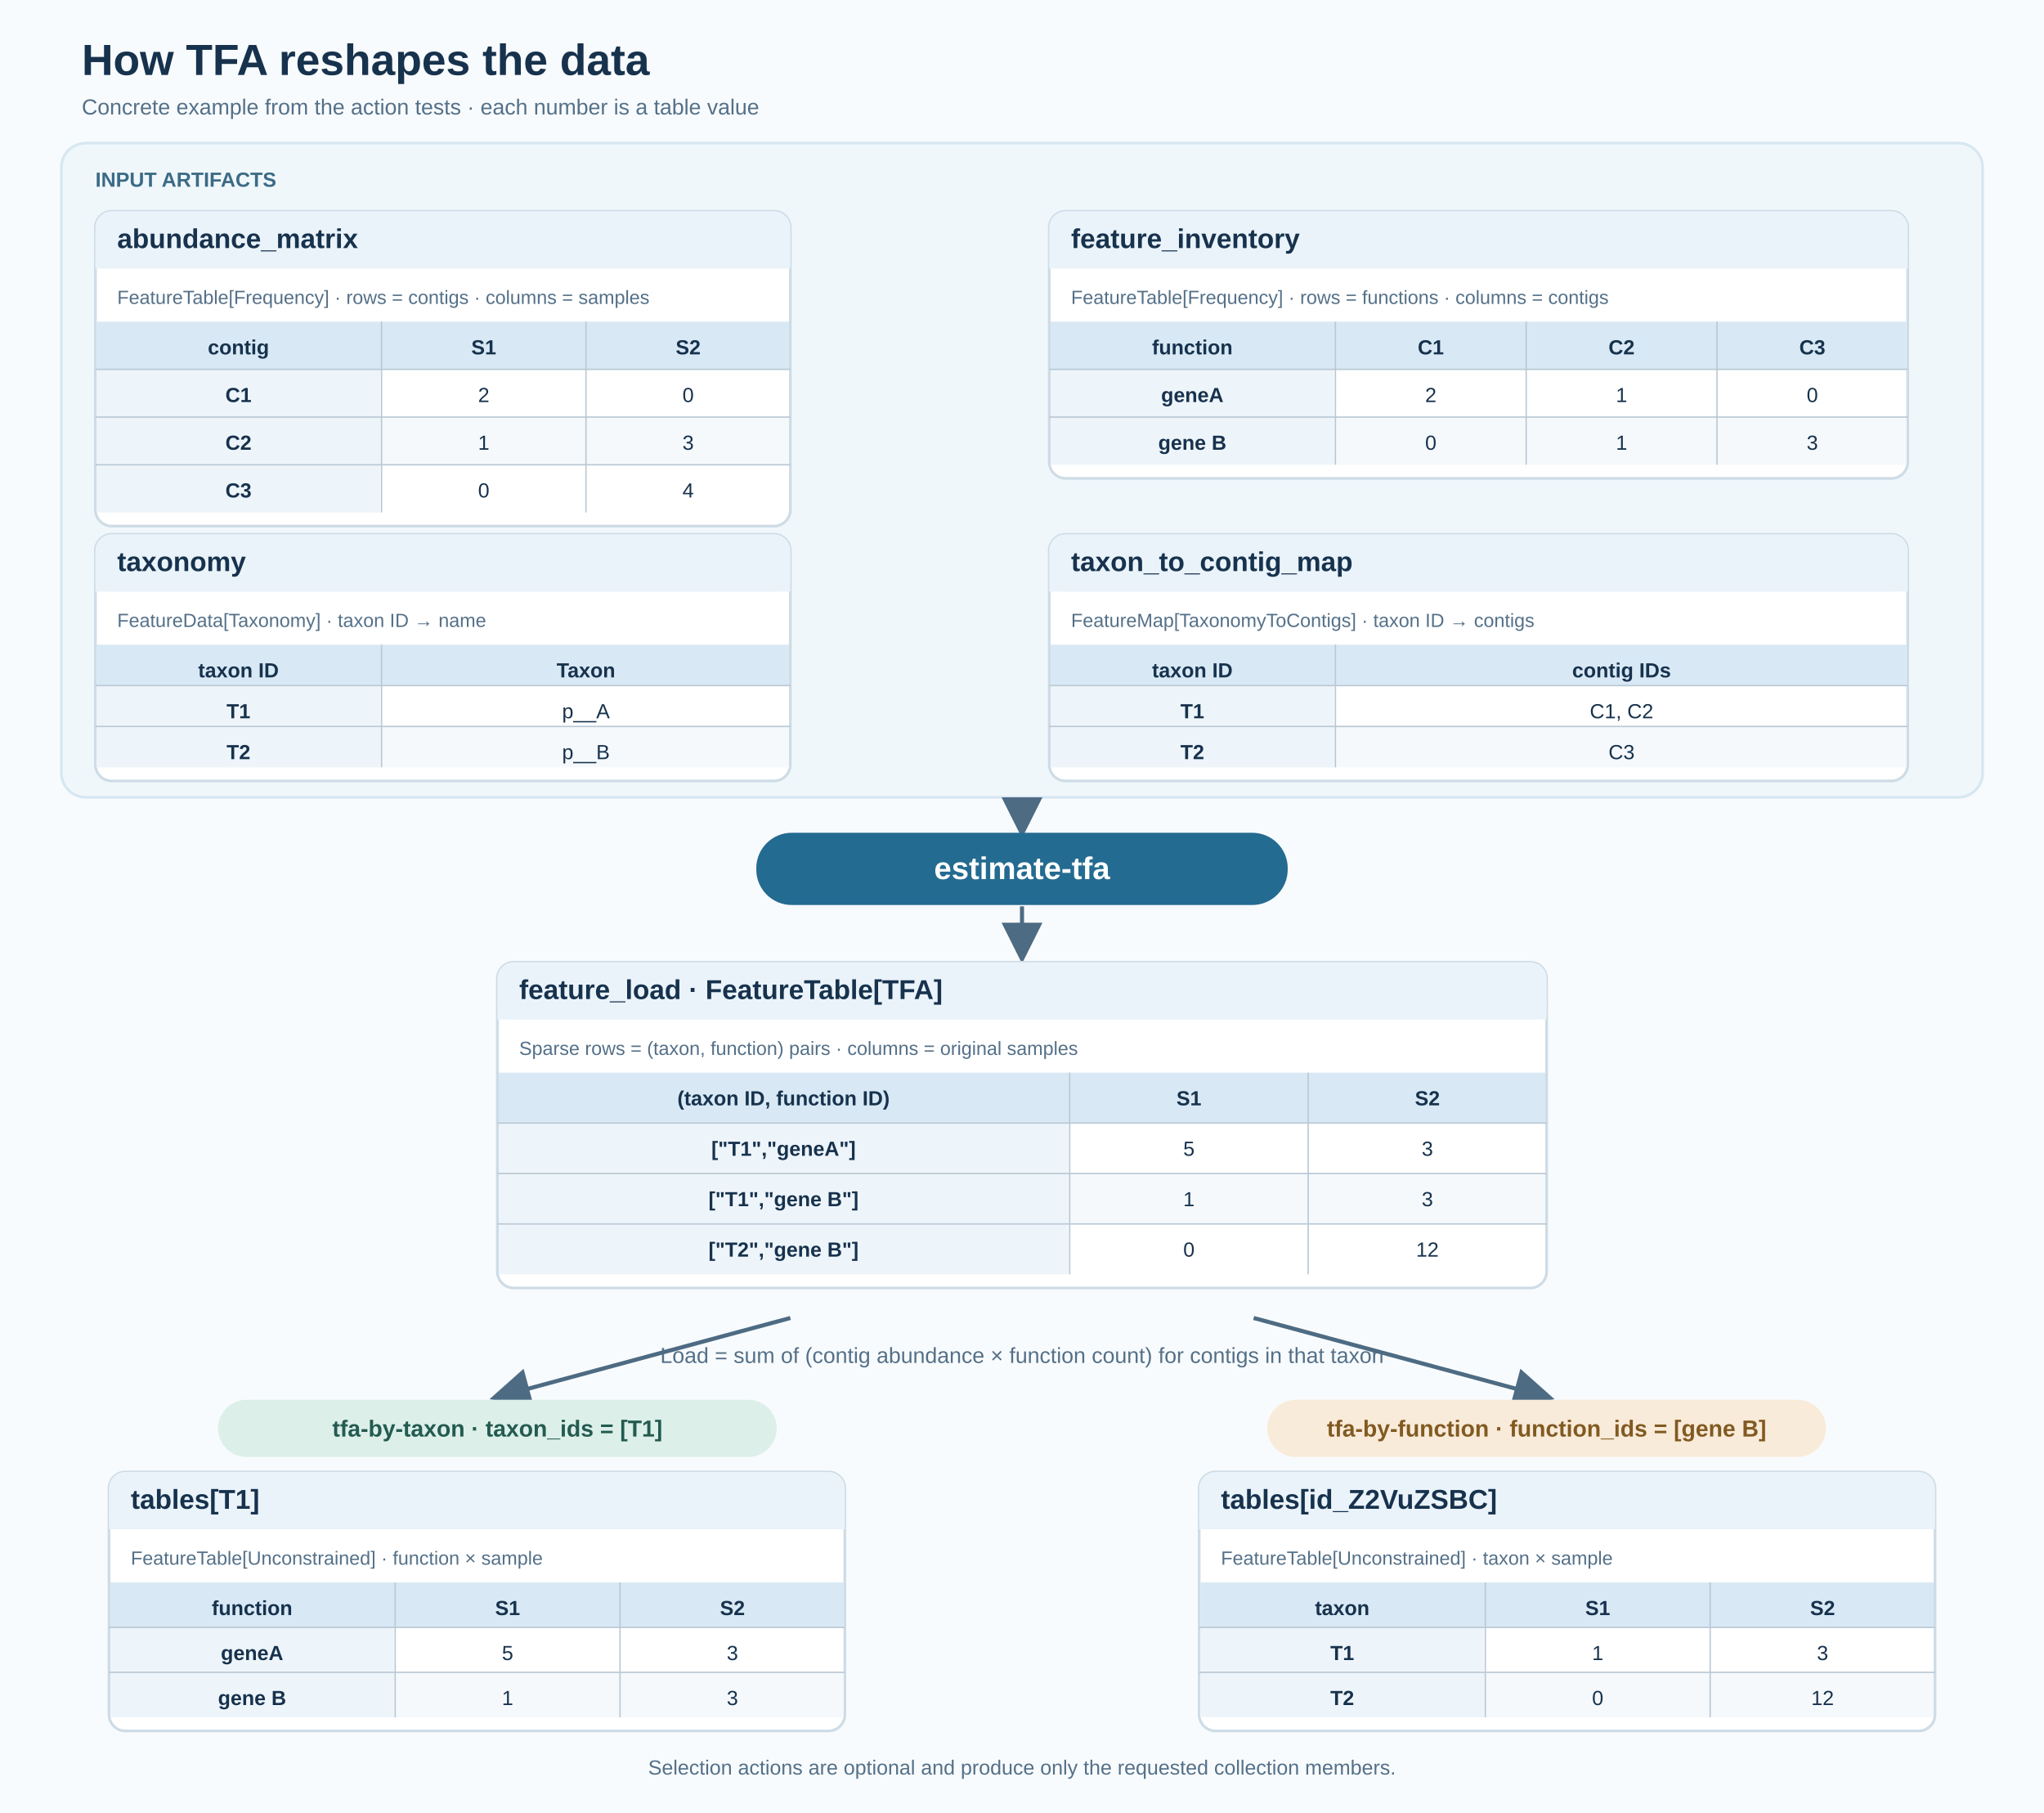
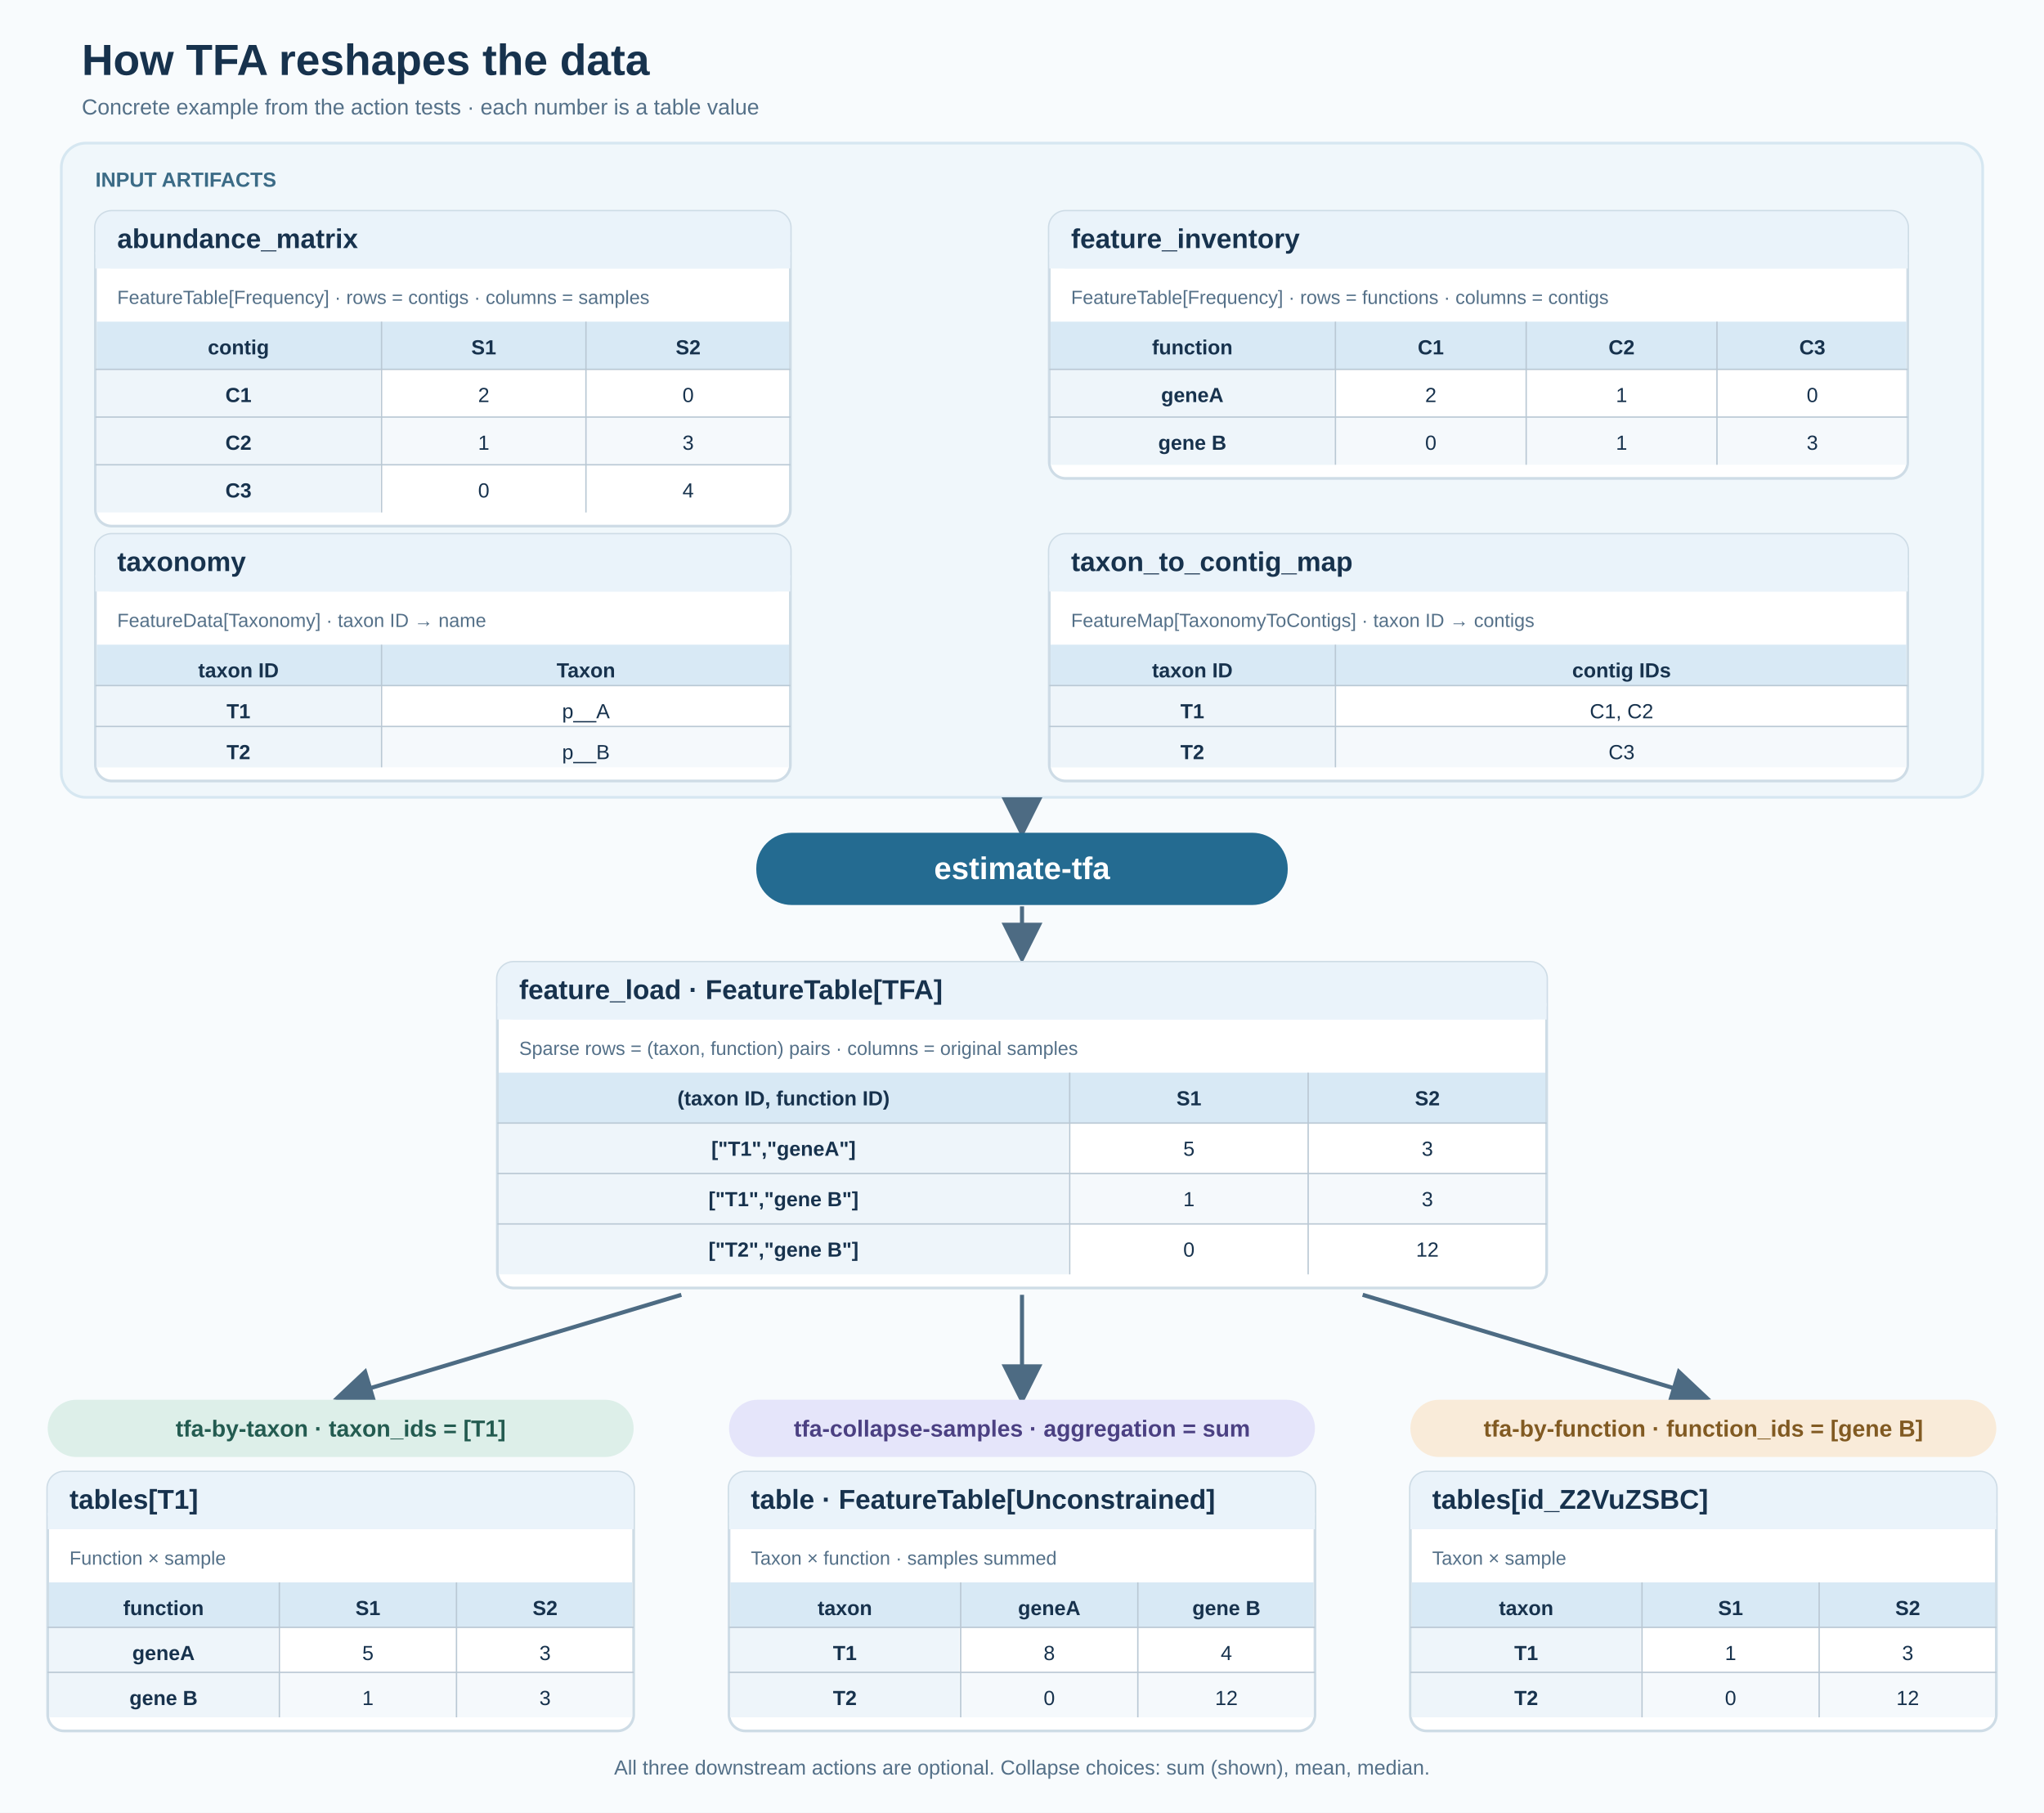
<svg xmlns="http://www.w3.org/2000/svg" width="1500" height="1330" viewBox="0 0 1500 1330" role="img" aria-labelledby="title desc">
  <defs>
    <marker id="arrow" markerWidth="10" markerHeight="10" refX="8" refY="5" orient="auto">
      <path d="M0 0 L10 5 L0 10 Z" fill="#4d6b83" />
    </marker>
  </defs>
  <rect x="0" y="0" width="1500" height="1330" rx="0" fill="#f8fbfd" stroke="none" stroke-width="1" />
  <text x="60" y="55" font-size="32" font-weight="700" fill="#17324d" text-anchor="start" font-family="Arial, Helvetica, sans-serif">How TFA reshapes the data</text>
  <text x="60" y="84" font-size="16" font-weight="400" fill="#547088" text-anchor="start" font-family="Arial, Helvetica, sans-serif">Concrete example from the action tests · each number is a table value</text>
  <rect x="45" y="105" width="1410" height="480" rx="18" fill="#f0f7fb" stroke="#d6e7f1" stroke-width="2" />
  <text x="70" y="137" font-size="15" font-weight="700" fill="#3b6b86" text-anchor="start" font-family="Arial, Helvetica, sans-serif">INPUT ARTIFACTS</text>
  <rect x="70" y="155" width="510" height="231" rx="12" fill="#ffffff" stroke="#cedce6" stroke-width="2" />
  <rect x="70" y="155" width="510" height="42" rx="12" fill="#eaf3fa" stroke="none" stroke-width="1" />
  <rect x="70" y="185" width="510" height="12" rx="0" fill="#eaf3fa" stroke="none" stroke-width="1" />
  <text x="86" y="182" font-size="20" font-weight="700" fill="#17324d" text-anchor="start" font-family="Arial, Helvetica, sans-serif">abundance_matrix</text>
  <text x="86" y="223" font-size="14" font-weight="400" fill="#547088" text-anchor="start" font-family="Arial, Helvetica, sans-serif">FeatureTable[Frequency] · rows = contigs · columns = samples</text>
  <rect x="71" y="236" width="508" height="35" rx="0" fill="#d8e9f5" stroke="none" stroke-width="1" />
  <text x="175.0" y="260" font-size="15" font-weight="700" fill="#17324d" text-anchor="middle" font-family="Arial, Helvetica, sans-serif">contig</text>
  <text x="355.0" y="260" font-size="15" font-weight="700" fill="#17324d" text-anchor="middle" font-family="Arial, Helvetica, sans-serif">S1</text>
  <text x="505.0" y="260" font-size="15" font-weight="700" fill="#17324d" text-anchor="middle" font-family="Arial, Helvetica, sans-serif">S2</text>
  <rect x="71" y="271" width="208" height="35" rx="0" fill="#eef5fa" stroke="none" stroke-width="1" />
  <text x="175.0" y="295" font-size="15" font-weight="600" fill="#17324d" text-anchor="middle" font-family="Arial, Helvetica, sans-serif">C1</text>
  <text x="355.0" y="295" font-size="15" font-weight="400" fill="#17324d" text-anchor="middle" font-family="Arial, Helvetica, sans-serif">2</text>
  <text x="505.0" y="295" font-size="15" font-weight="400" fill="#17324d" text-anchor="middle" font-family="Arial, Helvetica, sans-serif">0</text>
  <rect x="71" y="306" width="508" height="35" rx="0" fill="#f5f9fc" stroke="none" stroke-width="1" />
  <rect x="71" y="306" width="208" height="35" rx="0" fill="#eef5fa" stroke="none" stroke-width="1" />
  <text x="175.0" y="330" font-size="15" font-weight="600" fill="#17324d" text-anchor="middle" font-family="Arial, Helvetica, sans-serif">C2</text>
  <text x="355.0" y="330" font-size="15" font-weight="400" fill="#17324d" text-anchor="middle" font-family="Arial, Helvetica, sans-serif">1</text>
  <text x="505.0" y="330" font-size="15" font-weight="400" fill="#17324d" text-anchor="middle" font-family="Arial, Helvetica, sans-serif">3</text>
  <rect x="71" y="341" width="208" height="35" rx="0" fill="#eef5fa" stroke="none" stroke-width="1" />
  <text x="175.0" y="365" font-size="15" font-weight="600" fill="#17324d" text-anchor="middle" font-family="Arial, Helvetica, sans-serif">C3</text>
  <text x="355.0" y="365" font-size="15" font-weight="400" fill="#17324d" text-anchor="middle" font-family="Arial, Helvetica, sans-serif">0</text>
  <text x="505.0" y="365" font-size="15" font-weight="400" fill="#17324d" text-anchor="middle" font-family="Arial, Helvetica, sans-serif">4</text>
  <line x1="280" y1="236" x2="280" y2="376" stroke="#b9c8d4" stroke-width="1" />
  <line x1="430" y1="236" x2="430" y2="376" stroke="#b9c8d4" stroke-width="1" />
  <line x1="70" y1="271" x2="580" y2="271" stroke="#b9c8d4" stroke-width="1" />
  <line x1="70" y1="306" x2="580" y2="306" stroke="#b9c8d4" stroke-width="1" />
  <line x1="70" y1="341" x2="580" y2="341" stroke="#b9c8d4" stroke-width="1" />
  <rect x="770" y="155" width="630" height="196" rx="12" fill="#ffffff" stroke="#cedce6" stroke-width="2" />
  <rect x="770" y="155" width="630" height="42" rx="12" fill="#eaf3fa" stroke="none" stroke-width="1" />
  <rect x="770" y="185" width="630" height="12" rx="0" fill="#eaf3fa" stroke="none" stroke-width="1" />
  <text x="786" y="182" font-size="20" font-weight="700" fill="#17324d" text-anchor="start" font-family="Arial, Helvetica, sans-serif">feature_inventory</text>
  <text x="786" y="223" font-size="14" font-weight="400" fill="#547088" text-anchor="start" font-family="Arial, Helvetica, sans-serif">FeatureTable[Frequency] · rows = functions · columns = contigs</text>
  <rect x="771" y="236" width="628" height="35" rx="0" fill="#d8e9f5" stroke="none" stroke-width="1" />
  <text x="875.0" y="260" font-size="15" font-weight="700" fill="#17324d" text-anchor="middle" font-family="Arial, Helvetica, sans-serif">function</text>
  <text x="1050.0" y="260" font-size="15" font-weight="700" fill="#17324d" text-anchor="middle" font-family="Arial, Helvetica, sans-serif">C1</text>
  <text x="1190.0" y="260" font-size="15" font-weight="700" fill="#17324d" text-anchor="middle" font-family="Arial, Helvetica, sans-serif">C2</text>
  <text x="1330.0" y="260" font-size="15" font-weight="700" fill="#17324d" text-anchor="middle" font-family="Arial, Helvetica, sans-serif">C3</text>
  <rect x="771" y="271" width="208" height="35" rx="0" fill="#eef5fa" stroke="none" stroke-width="1" />
  <text x="875.0" y="295" font-size="15" font-weight="600" fill="#17324d" text-anchor="middle" font-family="Arial, Helvetica, sans-serif">geneA</text>
  <text x="1050.0" y="295" font-size="15" font-weight="400" fill="#17324d" text-anchor="middle" font-family="Arial, Helvetica, sans-serif">2</text>
  <text x="1190.0" y="295" font-size="15" font-weight="400" fill="#17324d" text-anchor="middle" font-family="Arial, Helvetica, sans-serif">1</text>
  <text x="1330.0" y="295" font-size="15" font-weight="400" fill="#17324d" text-anchor="middle" font-family="Arial, Helvetica, sans-serif">0</text>
  <rect x="771" y="306" width="628" height="35" rx="0" fill="#f5f9fc" stroke="none" stroke-width="1" />
  <rect x="771" y="306" width="208" height="35" rx="0" fill="#eef5fa" stroke="none" stroke-width="1" />
  <text x="875.0" y="330" font-size="15" font-weight="600" fill="#17324d" text-anchor="middle" font-family="Arial, Helvetica, sans-serif">gene B</text>
  <text x="1050.0" y="330" font-size="15" font-weight="400" fill="#17324d" text-anchor="middle" font-family="Arial, Helvetica, sans-serif">0</text>
  <text x="1190.0" y="330" font-size="15" font-weight="400" fill="#17324d" text-anchor="middle" font-family="Arial, Helvetica, sans-serif">1</text>
  <text x="1330.0" y="330" font-size="15" font-weight="400" fill="#17324d" text-anchor="middle" font-family="Arial, Helvetica, sans-serif">3</text>
  <line x1="980" y1="236" x2="980" y2="341" stroke="#b9c8d4" stroke-width="1" />
  <line x1="1120" y1="236" x2="1120" y2="341" stroke="#b9c8d4" stroke-width="1" />
  <line x1="1260" y1="236" x2="1260" y2="341" stroke="#b9c8d4" stroke-width="1" />
  <line x1="770" y1="271" x2="1400" y2="271" stroke="#b9c8d4" stroke-width="1" />
  <line x1="770" y1="306" x2="1400" y2="306" stroke="#b9c8d4" stroke-width="1" />
  <rect x="70" y="392" width="510" height="181" rx="12" fill="#ffffff" stroke="#cedce6" stroke-width="2" />
  <rect x="70" y="392" width="510" height="42" rx="12" fill="#eaf3fa" stroke="none" stroke-width="1" />
  <rect x="70" y="422" width="510" height="12" rx="0" fill="#eaf3fa" stroke="none" stroke-width="1" />
  <text x="86" y="419" font-size="20" font-weight="700" fill="#17324d" text-anchor="start" font-family="Arial, Helvetica, sans-serif">taxonomy</text>
  <text x="86" y="460" font-size="14" font-weight="400" fill="#547088" text-anchor="start" font-family="Arial, Helvetica, sans-serif">FeatureData[Taxonomy] · taxon ID → name</text>
  <rect x="71" y="473" width="508" height="30" rx="0" fill="#d8e9f5" stroke="none" stroke-width="1" />
  <text x="175.0" y="497" font-size="15" font-weight="700" fill="#17324d" text-anchor="middle" font-family="Arial, Helvetica, sans-serif">taxon ID</text>
  <text x="430.0" y="497" font-size="15" font-weight="700" fill="#17324d" text-anchor="middle" font-family="Arial, Helvetica, sans-serif">Taxon</text>
  <rect x="71" y="503" width="208" height="30" rx="0" fill="#eef5fa" stroke="none" stroke-width="1" />
  <text x="175.0" y="527" font-size="15" font-weight="600" fill="#17324d" text-anchor="middle" font-family="Arial, Helvetica, sans-serif">T1</text>
  <text x="430.0" y="527" font-size="15" font-weight="400" fill="#17324d" text-anchor="middle" font-family="Arial, Helvetica, sans-serif">p__A</text>
  <rect x="71" y="533" width="508" height="30" rx="0" fill="#f5f9fc" stroke="none" stroke-width="1" />
  <rect x="71" y="533" width="208" height="30" rx="0" fill="#eef5fa" stroke="none" stroke-width="1" />
  <text x="175.0" y="557" font-size="15" font-weight="600" fill="#17324d" text-anchor="middle" font-family="Arial, Helvetica, sans-serif">T2</text>
  <text x="430.0" y="557" font-size="15" font-weight="400" fill="#17324d" text-anchor="middle" font-family="Arial, Helvetica, sans-serif">p__B</text>
  <line x1="280" y1="473" x2="280" y2="563" stroke="#b9c8d4" stroke-width="1" />
  <line x1="70" y1="503" x2="580" y2="503" stroke="#b9c8d4" stroke-width="1" />
  <line x1="70" y1="533" x2="580" y2="533" stroke="#b9c8d4" stroke-width="1" />
  <rect x="770" y="392" width="630" height="181" rx="12" fill="#ffffff" stroke="#cedce6" stroke-width="2" />
  <rect x="770" y="392" width="630" height="42" rx="12" fill="#eaf3fa" stroke="none" stroke-width="1" />
  <rect x="770" y="422" width="630" height="12" rx="0" fill="#eaf3fa" stroke="none" stroke-width="1" />
  <text x="786" y="419" font-size="20" font-weight="700" fill="#17324d" text-anchor="start" font-family="Arial, Helvetica, sans-serif">taxon_to_contig_map</text>
  <text x="786" y="460" font-size="14" font-weight="400" fill="#547088" text-anchor="start" font-family="Arial, Helvetica, sans-serif">FeatureMap[TaxonomyToContigs] · taxon ID → contigs</text>
  <rect x="771" y="473" width="628" height="30" rx="0" fill="#d8e9f5" stroke="none" stroke-width="1" />
  <text x="875.0" y="497" font-size="15" font-weight="700" fill="#17324d" text-anchor="middle" font-family="Arial, Helvetica, sans-serif">taxon ID</text>
  <text x="1190.0" y="497" font-size="15" font-weight="700" fill="#17324d" text-anchor="middle" font-family="Arial, Helvetica, sans-serif">contig IDs</text>
  <rect x="771" y="503" width="208" height="30" rx="0" fill="#eef5fa" stroke="none" stroke-width="1" />
  <text x="875.0" y="527" font-size="15" font-weight="600" fill="#17324d" text-anchor="middle" font-family="Arial, Helvetica, sans-serif">T1</text>
  <text x="1190.0" y="527" font-size="15" font-weight="400" fill="#17324d" text-anchor="middle" font-family="Arial, Helvetica, sans-serif">C1, C2</text>
  <rect x="771" y="533" width="628" height="30" rx="0" fill="#f5f9fc" stroke="none" stroke-width="1" />
  <rect x="771" y="533" width="208" height="30" rx="0" fill="#eef5fa" stroke="none" stroke-width="1" />
  <text x="875.0" y="557" font-size="15" font-weight="600" fill="#17324d" text-anchor="middle" font-family="Arial, Helvetica, sans-serif">T2</text>
  <text x="1190.0" y="557" font-size="15" font-weight="400" fill="#17324d" text-anchor="middle" font-family="Arial, Helvetica, sans-serif">C3</text>
  <line x1="980" y1="473" x2="980" y2="563" stroke="#b9c8d4" stroke-width="1" />
  <line x1="770" y1="503" x2="1400" y2="503" stroke="#b9c8d4" stroke-width="1" />
  <line x1="770" y1="533" x2="1400" y2="533" stroke="#b9c8d4" stroke-width="1" />
  <path d="M750 587 L750 609" stroke="#4d6b83" stroke-width="3" fill="none" marker-end="url(#arrow)" />
  <rect x="555" y="611" width="390" height="53" rx="26" fill="#246b91" stroke="none" stroke-width="1" />
  <text x="750" y="645" font-size="23" font-weight="700" fill="#ffffff" text-anchor="middle" font-family="Arial, Helvetica, sans-serif">estimate-tfa</text>
  <path d="M750 665 L750 701" stroke="#4d6b83" stroke-width="3" fill="none" marker-end="url(#arrow)" />
  <rect x="365" y="706" width="770" height="239" rx="12" fill="#ffffff" stroke="#cedce6" stroke-width="2" />
  <rect x="365" y="706" width="770" height="42" rx="12" fill="#eaf3fa" stroke="none" stroke-width="1" />
  <rect x="365" y="736" width="770" height="12" rx="0" fill="#eaf3fa" stroke="none" stroke-width="1" />
  <text x="381" y="733" font-size="20" font-weight="700" fill="#17324d" text-anchor="start" font-family="Arial, Helvetica, sans-serif">feature_load · FeatureTable[TFA]</text>
  <text x="381" y="774" font-size="14" font-weight="400" fill="#547088" text-anchor="start" font-family="Arial, Helvetica, sans-serif">Sparse rows = (taxon, function) pairs · columns = original samples</text>
  <rect x="366" y="787" width="768" height="37" rx="0" fill="#d8e9f5" stroke="none" stroke-width="1" />
  <text x="575.0" y="811" font-size="15" font-weight="700" fill="#17324d" text-anchor="middle" font-family="Arial, Helvetica, sans-serif">(taxon ID, function ID)</text>
  <text x="872.5" y="811" font-size="15" font-weight="700" fill="#17324d" text-anchor="middle" font-family="Arial, Helvetica, sans-serif">S1</text>
  <text x="1047.5" y="811" font-size="15" font-weight="700" fill="#17324d" text-anchor="middle" font-family="Arial, Helvetica, sans-serif">S2</text>
  <rect x="366" y="824" width="418" height="37" rx="0" fill="#eef5fa" stroke="none" stroke-width="1" />
  <text x="575.0" y="848" font-size="15" font-weight="600" fill="#17324d" text-anchor="middle" font-family="Arial, Helvetica, sans-serif">["T1","geneA"]</text>
  <text x="872.5" y="848" font-size="15" font-weight="400" fill="#17324d" text-anchor="middle" font-family="Arial, Helvetica, sans-serif">5</text>
  <text x="1047.5" y="848" font-size="15" font-weight="400" fill="#17324d" text-anchor="middle" font-family="Arial, Helvetica, sans-serif">3</text>
  <rect x="366" y="861" width="768" height="37" rx="0" fill="#f5f9fc" stroke="none" stroke-width="1" />
  <rect x="366" y="861" width="418" height="37" rx="0" fill="#eef5fa" stroke="none" stroke-width="1" />
  <text x="575.0" y="885" font-size="15" font-weight="600" fill="#17324d" text-anchor="middle" font-family="Arial, Helvetica, sans-serif">["T1","gene B"]</text>
  <text x="872.5" y="885" font-size="15" font-weight="400" fill="#17324d" text-anchor="middle" font-family="Arial, Helvetica, sans-serif">1</text>
  <text x="1047.5" y="885" font-size="15" font-weight="400" fill="#17324d" text-anchor="middle" font-family="Arial, Helvetica, sans-serif">3</text>
  <rect x="366" y="898" width="418" height="37" rx="0" fill="#eef5fa" stroke="none" stroke-width="1" />
  <text x="575.0" y="922" font-size="15" font-weight="600" fill="#17324d" text-anchor="middle" font-family="Arial, Helvetica, sans-serif">["T2","gene B"]</text>
  <text x="872.5" y="922" font-size="15" font-weight="400" fill="#17324d" text-anchor="middle" font-family="Arial, Helvetica, sans-serif">0</text>
  <text x="1047.5" y="922" font-size="15" font-weight="400" fill="#17324d" text-anchor="middle" font-family="Arial, Helvetica, sans-serif">12</text>
  <line x1="785" y1="787" x2="785" y2="935" stroke="#b9c8d4" stroke-width="1" />
  <line x1="960" y1="787" x2="960" y2="935" stroke="#b9c8d4" stroke-width="1" />
  <line x1="365" y1="824" x2="1135" y2="824" stroke="#b9c8d4" stroke-width="1" />
  <line x1="365" y1="861" x2="1135" y2="861" stroke="#b9c8d4" stroke-width="1" />
  <line x1="365" y1="898" x2="1135" y2="898" stroke="#b9c8d4" stroke-width="1" />
-   <text x="750" y="1000" font-size="16" font-weight="400" fill="#547088" text-anchor="middle" font-family="Arial, Helvetica, sans-serif">Load = sum of (contig abundance × function count) for contigs in that taxon</text>
-   <path d="M580 967 L365 1025" stroke="#4d6b83" stroke-width="3" fill="none" marker-end="url(#arrow)" />
-   <path d="M920 967 L1135 1025" stroke="#4d6b83" stroke-width="3" fill="none" marker-end="url(#arrow)" />
-   <rect x="160" y="1027" width="410" height="42" rx="21" fill="#ddefe9" stroke="none" stroke-width="1" />
-   <text x="365" y="1054" font-size="17" font-weight="700" fill="#235b50" text-anchor="middle" font-family="Arial, Helvetica, sans-serif">tfa-by-taxon · taxon_ids = [T1]</text>
-   <rect x="930" y="1027" width="410" height="42" rx="21" fill="#f9ebd9" stroke="none" stroke-width="1" />
-   <text x="1135" y="1054" font-size="17" font-weight="700" fill="#815a22" text-anchor="middle" font-family="Arial, Helvetica, sans-serif">tfa-by-function · function_ids = [gene B]</text>
-   <rect x="80" y="1080" width="540" height="190" rx="12" fill="#ffffff" stroke="#cedce6" stroke-width="2" />
-   <rect x="80" y="1080" width="540" height="42" rx="12" fill="#eaf3fa" stroke="none" stroke-width="1" />
-   <rect x="80" y="1110" width="540" height="12" rx="0" fill="#eaf3fa" stroke="none" stroke-width="1" />
-   <text x="96" y="1107" font-size="20" font-weight="700" fill="#17324d" text-anchor="start" font-family="Arial, Helvetica, sans-serif">tables[T1]</text>
-   <text x="96" y="1148" font-size="14" font-weight="400" fill="#547088" text-anchor="start" font-family="Arial, Helvetica, sans-serif">FeatureTable[Unconstrained] · function × sample</text>
-   <rect x="81" y="1161" width="538" height="33" rx="0" fill="#d8e9f5" stroke="none" stroke-width="1" />
-   <text x="185.0" y="1185" font-size="15" font-weight="700" fill="#17324d" text-anchor="middle" font-family="Arial, Helvetica, sans-serif">function</text>
-   <text x="372.5" y="1185" font-size="15" font-weight="700" fill="#17324d" text-anchor="middle" font-family="Arial, Helvetica, sans-serif">S1</text>
-   <text x="537.5" y="1185" font-size="15" font-weight="700" fill="#17324d" text-anchor="middle" font-family="Arial, Helvetica, sans-serif">S2</text>
-   <rect x="81" y="1194" width="208" height="33" rx="0" fill="#eef5fa" stroke="none" stroke-width="1" />
-   <text x="185.0" y="1218" font-size="15" font-weight="600" fill="#17324d" text-anchor="middle" font-family="Arial, Helvetica, sans-serif">geneA</text>
-   <text x="372.5" y="1218" font-size="15" font-weight="400" fill="#17324d" text-anchor="middle" font-family="Arial, Helvetica, sans-serif">5</text>
-   <text x="537.5" y="1218" font-size="15" font-weight="400" fill="#17324d" text-anchor="middle" font-family="Arial, Helvetica, sans-serif">3</text>
-   <rect x="81" y="1227" width="538" height="33" rx="0" fill="#f5f9fc" stroke="none" stroke-width="1" />
-   <rect x="81" y="1227" width="208" height="33" rx="0" fill="#eef5fa" stroke="none" stroke-width="1" />
-   <text x="185.0" y="1251" font-size="15" font-weight="600" fill="#17324d" text-anchor="middle" font-family="Arial, Helvetica, sans-serif">gene B</text>
-   <text x="372.5" y="1251" font-size="15" font-weight="400" fill="#17324d" text-anchor="middle" font-family="Arial, Helvetica, sans-serif">1</text>
-   <text x="537.5" y="1251" font-size="15" font-weight="400" fill="#17324d" text-anchor="middle" font-family="Arial, Helvetica, sans-serif">3</text>
-   <line x1="290" y1="1161" x2="290" y2="1260" stroke="#b9c8d4" stroke-width="1" />
-   <line x1="455" y1="1161" x2="455" y2="1260" stroke="#b9c8d4" stroke-width="1" />
-   <line x1="80" y1="1194" x2="620" y2="1194" stroke="#b9c8d4" stroke-width="1" />
-   <line x1="80" y1="1227" x2="620" y2="1227" stroke="#b9c8d4" stroke-width="1" />
-   <rect x="880" y="1080" width="540" height="190" rx="12" fill="#ffffff" stroke="#cedce6" stroke-width="2" />
-   <rect x="880" y="1080" width="540" height="42" rx="12" fill="#eaf3fa" stroke="none" stroke-width="1" />
-   <rect x="880" y="1110" width="540" height="12" rx="0" fill="#eaf3fa" stroke="none" stroke-width="1" />
-   <text x="896" y="1107" font-size="20" font-weight="700" fill="#17324d" text-anchor="start" font-family="Arial, Helvetica, sans-serif">tables[id_Z2VuZSBC]</text>
-   <text x="896" y="1148" font-size="14" font-weight="400" fill="#547088" text-anchor="start" font-family="Arial, Helvetica, sans-serif">FeatureTable[Unconstrained] · taxon × sample</text>
-   <rect x="881" y="1161" width="538" height="33" rx="0" fill="#d8e9f5" stroke="none" stroke-width="1" />
-   <text x="985.0" y="1185" font-size="15" font-weight="700" fill="#17324d" text-anchor="middle" font-family="Arial, Helvetica, sans-serif">taxon</text>
-   <text x="1172.5" y="1185" font-size="15" font-weight="700" fill="#17324d" text-anchor="middle" font-family="Arial, Helvetica, sans-serif">S1</text>
-   <text x="1337.5" y="1185" font-size="15" font-weight="700" fill="#17324d" text-anchor="middle" font-family="Arial, Helvetica, sans-serif">S2</text>
-   <rect x="881" y="1194" width="208" height="33" rx="0" fill="#eef5fa" stroke="none" stroke-width="1" />
-   <text x="985.0" y="1218" font-size="15" font-weight="600" fill="#17324d" text-anchor="middle" font-family="Arial, Helvetica, sans-serif">T1</text>
-   <text x="1172.5" y="1218" font-size="15" font-weight="400" fill="#17324d" text-anchor="middle" font-family="Arial, Helvetica, sans-serif">1</text>
-   <text x="1337.5" y="1218" font-size="15" font-weight="400" fill="#17324d" text-anchor="middle" font-family="Arial, Helvetica, sans-serif">3</text>
-   <rect x="881" y="1227" width="538" height="33" rx="0" fill="#f5f9fc" stroke="none" stroke-width="1" />
-   <rect x="881" y="1227" width="208" height="33" rx="0" fill="#eef5fa" stroke="none" stroke-width="1" />
-   <text x="985.0" y="1251" font-size="15" font-weight="600" fill="#17324d" text-anchor="middle" font-family="Arial, Helvetica, sans-serif">T2</text>
-   <text x="1172.5" y="1251" font-size="15" font-weight="400" fill="#17324d" text-anchor="middle" font-family="Arial, Helvetica, sans-serif">0</text>
-   <text x="1337.5" y="1251" font-size="15" font-weight="400" fill="#17324d" text-anchor="middle" font-family="Arial, Helvetica, sans-serif">12</text>
-   <line x1="1090" y1="1161" x2="1090" y2="1260" stroke="#b9c8d4" stroke-width="1" />
-   <line x1="1255" y1="1161" x2="1255" y2="1260" stroke="#b9c8d4" stroke-width="1" />
-   <line x1="880" y1="1194" x2="1420" y2="1194" stroke="#b9c8d4" stroke-width="1" />
-   <line x1="880" y1="1227" x2="1420" y2="1227" stroke="#b9c8d4" stroke-width="1" />
-   <text x="750" y="1302" font-size="15" font-weight="400" fill="#547088" text-anchor="middle" font-family="Arial, Helvetica, sans-serif">Selection actions are optional and produce only the requested collection members.</text>
+   <path d="M500 950 L250 1025" stroke="#4d6b83" stroke-width="3" fill="none" marker-end="url(#arrow)" />
+   <path d="M750 950 L750 1025" stroke="#4d6b83" stroke-width="3" fill="none" marker-end="url(#arrow)" />
+   <path d="M1000 950 L1250 1025" stroke="#4d6b83" stroke-width="3" fill="none" marker-end="url(#arrow)" />
+   <rect x="35" y="1027" width="430" height="42" rx="21" fill="#ddefe9" stroke="none" stroke-width="1" />
+   <text x="250" y="1054" font-size="17" font-weight="700" fill="#235b50" text-anchor="middle" font-family="Arial, Helvetica, sans-serif">tfa-by-taxon · taxon_ids = [T1]</text>
+   <rect x="535" y="1027" width="430" height="42" rx="21" fill="#e5e5fa" stroke="none" stroke-width="1" />
+   <text x="750" y="1054" font-size="17" font-weight="700" fill="#4b4082" text-anchor="middle" font-family="Arial, Helvetica, sans-serif">tfa-collapse-samples · aggregation = sum</text>
+   <rect x="1035" y="1027" width="430" height="42" rx="21" fill="#f9ebd9" stroke="none" stroke-width="1" />
+   <text x="1250" y="1054" font-size="17" font-weight="700" fill="#815a22" text-anchor="middle" font-family="Arial, Helvetica, sans-serif">tfa-by-function · function_ids = [gene B]</text>
+   <rect x="35" y="1080" width="430" height="190" rx="12" fill="#ffffff" stroke="#cedce6" stroke-width="2" />
+   <rect x="35" y="1080" width="430" height="42" rx="12" fill="#eaf3fa" stroke="none" stroke-width="1" />
+   <rect x="35" y="1110" width="430" height="12" rx="0" fill="#eaf3fa" stroke="none" stroke-width="1" />
+   <text x="51" y="1107" font-size="20" font-weight="700" fill="#17324d" text-anchor="start" font-family="Arial, Helvetica, sans-serif">tables[T1]</text>
+   <text x="51" y="1148" font-size="14" font-weight="400" fill="#547088" text-anchor="start" font-family="Arial, Helvetica, sans-serif">Function × sample</text>
+   <rect x="36" y="1161" width="428" height="33" rx="0" fill="#d8e9f5" stroke="none" stroke-width="1" />
+   <text x="120.0" y="1185" font-size="15" font-weight="700" fill="#17324d" text-anchor="middle" font-family="Arial, Helvetica, sans-serif">function</text>
+   <text x="270.0" y="1185" font-size="15" font-weight="700" fill="#17324d" text-anchor="middle" font-family="Arial, Helvetica, sans-serif">S1</text>
+   <text x="400.0" y="1185" font-size="15" font-weight="700" fill="#17324d" text-anchor="middle" font-family="Arial, Helvetica, sans-serif">S2</text>
+   <rect x="36" y="1194" width="168" height="33" rx="0" fill="#eef5fa" stroke="none" stroke-width="1" />
+   <text x="120.0" y="1218" font-size="15" font-weight="600" fill="#17324d" text-anchor="middle" font-family="Arial, Helvetica, sans-serif">geneA</text>
+   <text x="270.0" y="1218" font-size="15" font-weight="400" fill="#17324d" text-anchor="middle" font-family="Arial, Helvetica, sans-serif">5</text>
+   <text x="400.0" y="1218" font-size="15" font-weight="400" fill="#17324d" text-anchor="middle" font-family="Arial, Helvetica, sans-serif">3</text>
+   <rect x="36" y="1227" width="428" height="33" rx="0" fill="#f5f9fc" stroke="none" stroke-width="1" />
+   <rect x="36" y="1227" width="168" height="33" rx="0" fill="#eef5fa" stroke="none" stroke-width="1" />
+   <text x="120.0" y="1251" font-size="15" font-weight="600" fill="#17324d" text-anchor="middle" font-family="Arial, Helvetica, sans-serif">gene B</text>
+   <text x="270.0" y="1251" font-size="15" font-weight="400" fill="#17324d" text-anchor="middle" font-family="Arial, Helvetica, sans-serif">1</text>
+   <text x="400.0" y="1251" font-size="15" font-weight="400" fill="#17324d" text-anchor="middle" font-family="Arial, Helvetica, sans-serif">3</text>
+   <line x1="205" y1="1161" x2="205" y2="1260" stroke="#b9c8d4" stroke-width="1" />
+   <line x1="335" y1="1161" x2="335" y2="1260" stroke="#b9c8d4" stroke-width="1" />
+   <line x1="35" y1="1194" x2="465" y2="1194" stroke="#b9c8d4" stroke-width="1" />
+   <line x1="35" y1="1227" x2="465" y2="1227" stroke="#b9c8d4" stroke-width="1" />
+   <rect x="535" y="1080" width="430" height="190" rx="12" fill="#ffffff" stroke="#cedce6" stroke-width="2" />
+   <rect x="535" y="1080" width="430" height="42" rx="12" fill="#eaf3fa" stroke="none" stroke-width="1" />
+   <rect x="535" y="1110" width="430" height="12" rx="0" fill="#eaf3fa" stroke="none" stroke-width="1" />
+   <text x="551" y="1107" font-size="20" font-weight="700" fill="#17324d" text-anchor="start" font-family="Arial, Helvetica, sans-serif">table · FeatureTable[Unconstrained]</text>
+   <text x="551" y="1148" font-size="14" font-weight="400" fill="#547088" text-anchor="start" font-family="Arial, Helvetica, sans-serif">Taxon × function · samples summed</text>
+   <rect x="536" y="1161" width="428" height="33" rx="0" fill="#d8e9f5" stroke="none" stroke-width="1" />
+   <text x="620.0" y="1185" font-size="15" font-weight="700" fill="#17324d" text-anchor="middle" font-family="Arial, Helvetica, sans-serif">taxon</text>
+   <text x="770.0" y="1185" font-size="15" font-weight="700" fill="#17324d" text-anchor="middle" font-family="Arial, Helvetica, sans-serif">geneA</text>
+   <text x="900.0" y="1185" font-size="15" font-weight="700" fill="#17324d" text-anchor="middle" font-family="Arial, Helvetica, sans-serif">gene B</text>
+   <rect x="536" y="1194" width="168" height="33" rx="0" fill="#eef5fa" stroke="none" stroke-width="1" />
+   <text x="620.0" y="1218" font-size="15" font-weight="600" fill="#17324d" text-anchor="middle" font-family="Arial, Helvetica, sans-serif">T1</text>
+   <text x="770.0" y="1218" font-size="15" font-weight="400" fill="#17324d" text-anchor="middle" font-family="Arial, Helvetica, sans-serif">8</text>
+   <text x="900.0" y="1218" font-size="15" font-weight="400" fill="#17324d" text-anchor="middle" font-family="Arial, Helvetica, sans-serif">4</text>
+   <rect x="536" y="1227" width="428" height="33" rx="0" fill="#f5f9fc" stroke="none" stroke-width="1" />
+   <rect x="536" y="1227" width="168" height="33" rx="0" fill="#eef5fa" stroke="none" stroke-width="1" />
+   <text x="620.0" y="1251" font-size="15" font-weight="600" fill="#17324d" text-anchor="middle" font-family="Arial, Helvetica, sans-serif">T2</text>
+   <text x="770.0" y="1251" font-size="15" font-weight="400" fill="#17324d" text-anchor="middle" font-family="Arial, Helvetica, sans-serif">0</text>
+   <text x="900.0" y="1251" font-size="15" font-weight="400" fill="#17324d" text-anchor="middle" font-family="Arial, Helvetica, sans-serif">12</text>
+   <line x1="705" y1="1161" x2="705" y2="1260" stroke="#b9c8d4" stroke-width="1" />
+   <line x1="835" y1="1161" x2="835" y2="1260" stroke="#b9c8d4" stroke-width="1" />
+   <line x1="535" y1="1194" x2="965" y2="1194" stroke="#b9c8d4" stroke-width="1" />
+   <line x1="535" y1="1227" x2="965" y2="1227" stroke="#b9c8d4" stroke-width="1" />
+   <rect x="1035" y="1080" width="430" height="190" rx="12" fill="#ffffff" stroke="#cedce6" stroke-width="2" />
+   <rect x="1035" y="1080" width="430" height="42" rx="12" fill="#eaf3fa" stroke="none" stroke-width="1" />
+   <rect x="1035" y="1110" width="430" height="12" rx="0" fill="#eaf3fa" stroke="none" stroke-width="1" />
+   <text x="1051" y="1107" font-size="20" font-weight="700" fill="#17324d" text-anchor="start" font-family="Arial, Helvetica, sans-serif">tables[id_Z2VuZSBC]</text>
+   <text x="1051" y="1148" font-size="14" font-weight="400" fill="#547088" text-anchor="start" font-family="Arial, Helvetica, sans-serif">Taxon × sample</text>
+   <rect x="1036" y="1161" width="428" height="33" rx="0" fill="#d8e9f5" stroke="none" stroke-width="1" />
+   <text x="1120.0" y="1185" font-size="15" font-weight="700" fill="#17324d" text-anchor="middle" font-family="Arial, Helvetica, sans-serif">taxon</text>
+   <text x="1270.0" y="1185" font-size="15" font-weight="700" fill="#17324d" text-anchor="middle" font-family="Arial, Helvetica, sans-serif">S1</text>
+   <text x="1400.0" y="1185" font-size="15" font-weight="700" fill="#17324d" text-anchor="middle" font-family="Arial, Helvetica, sans-serif">S2</text>
+   <rect x="1036" y="1194" width="168" height="33" rx="0" fill="#eef5fa" stroke="none" stroke-width="1" />
+   <text x="1120.0" y="1218" font-size="15" font-weight="600" fill="#17324d" text-anchor="middle" font-family="Arial, Helvetica, sans-serif">T1</text>
+   <text x="1270.0" y="1218" font-size="15" font-weight="400" fill="#17324d" text-anchor="middle" font-family="Arial, Helvetica, sans-serif">1</text>
+   <text x="1400.0" y="1218" font-size="15" font-weight="400" fill="#17324d" text-anchor="middle" font-family="Arial, Helvetica, sans-serif">3</text>
+   <rect x="1036" y="1227" width="428" height="33" rx="0" fill="#f5f9fc" stroke="none" stroke-width="1" />
+   <rect x="1036" y="1227" width="168" height="33" rx="0" fill="#eef5fa" stroke="none" stroke-width="1" />
+   <text x="1120.0" y="1251" font-size="15" font-weight="600" fill="#17324d" text-anchor="middle" font-family="Arial, Helvetica, sans-serif">T2</text>
+   <text x="1270.0" y="1251" font-size="15" font-weight="400" fill="#17324d" text-anchor="middle" font-family="Arial, Helvetica, sans-serif">0</text>
+   <text x="1400.0" y="1251" font-size="15" font-weight="400" fill="#17324d" text-anchor="middle" font-family="Arial, Helvetica, sans-serif">12</text>
+   <line x1="1205" y1="1161" x2="1205" y2="1260" stroke="#b9c8d4" stroke-width="1" />
+   <line x1="1335" y1="1161" x2="1335" y2="1260" stroke="#b9c8d4" stroke-width="1" />
+   <line x1="1035" y1="1194" x2="1465" y2="1194" stroke="#b9c8d4" stroke-width="1" />
+   <line x1="1035" y1="1227" x2="1465" y2="1227" stroke="#b9c8d4" stroke-width="1" />
+   <text x="750" y="1302" font-size="15" font-weight="400" fill="#547088" text-anchor="middle" font-family="Arial, Helvetica, sans-serif">All three downstream actions are optional. Collapse choices: sum (shown), mean, median.</text>
</svg>
